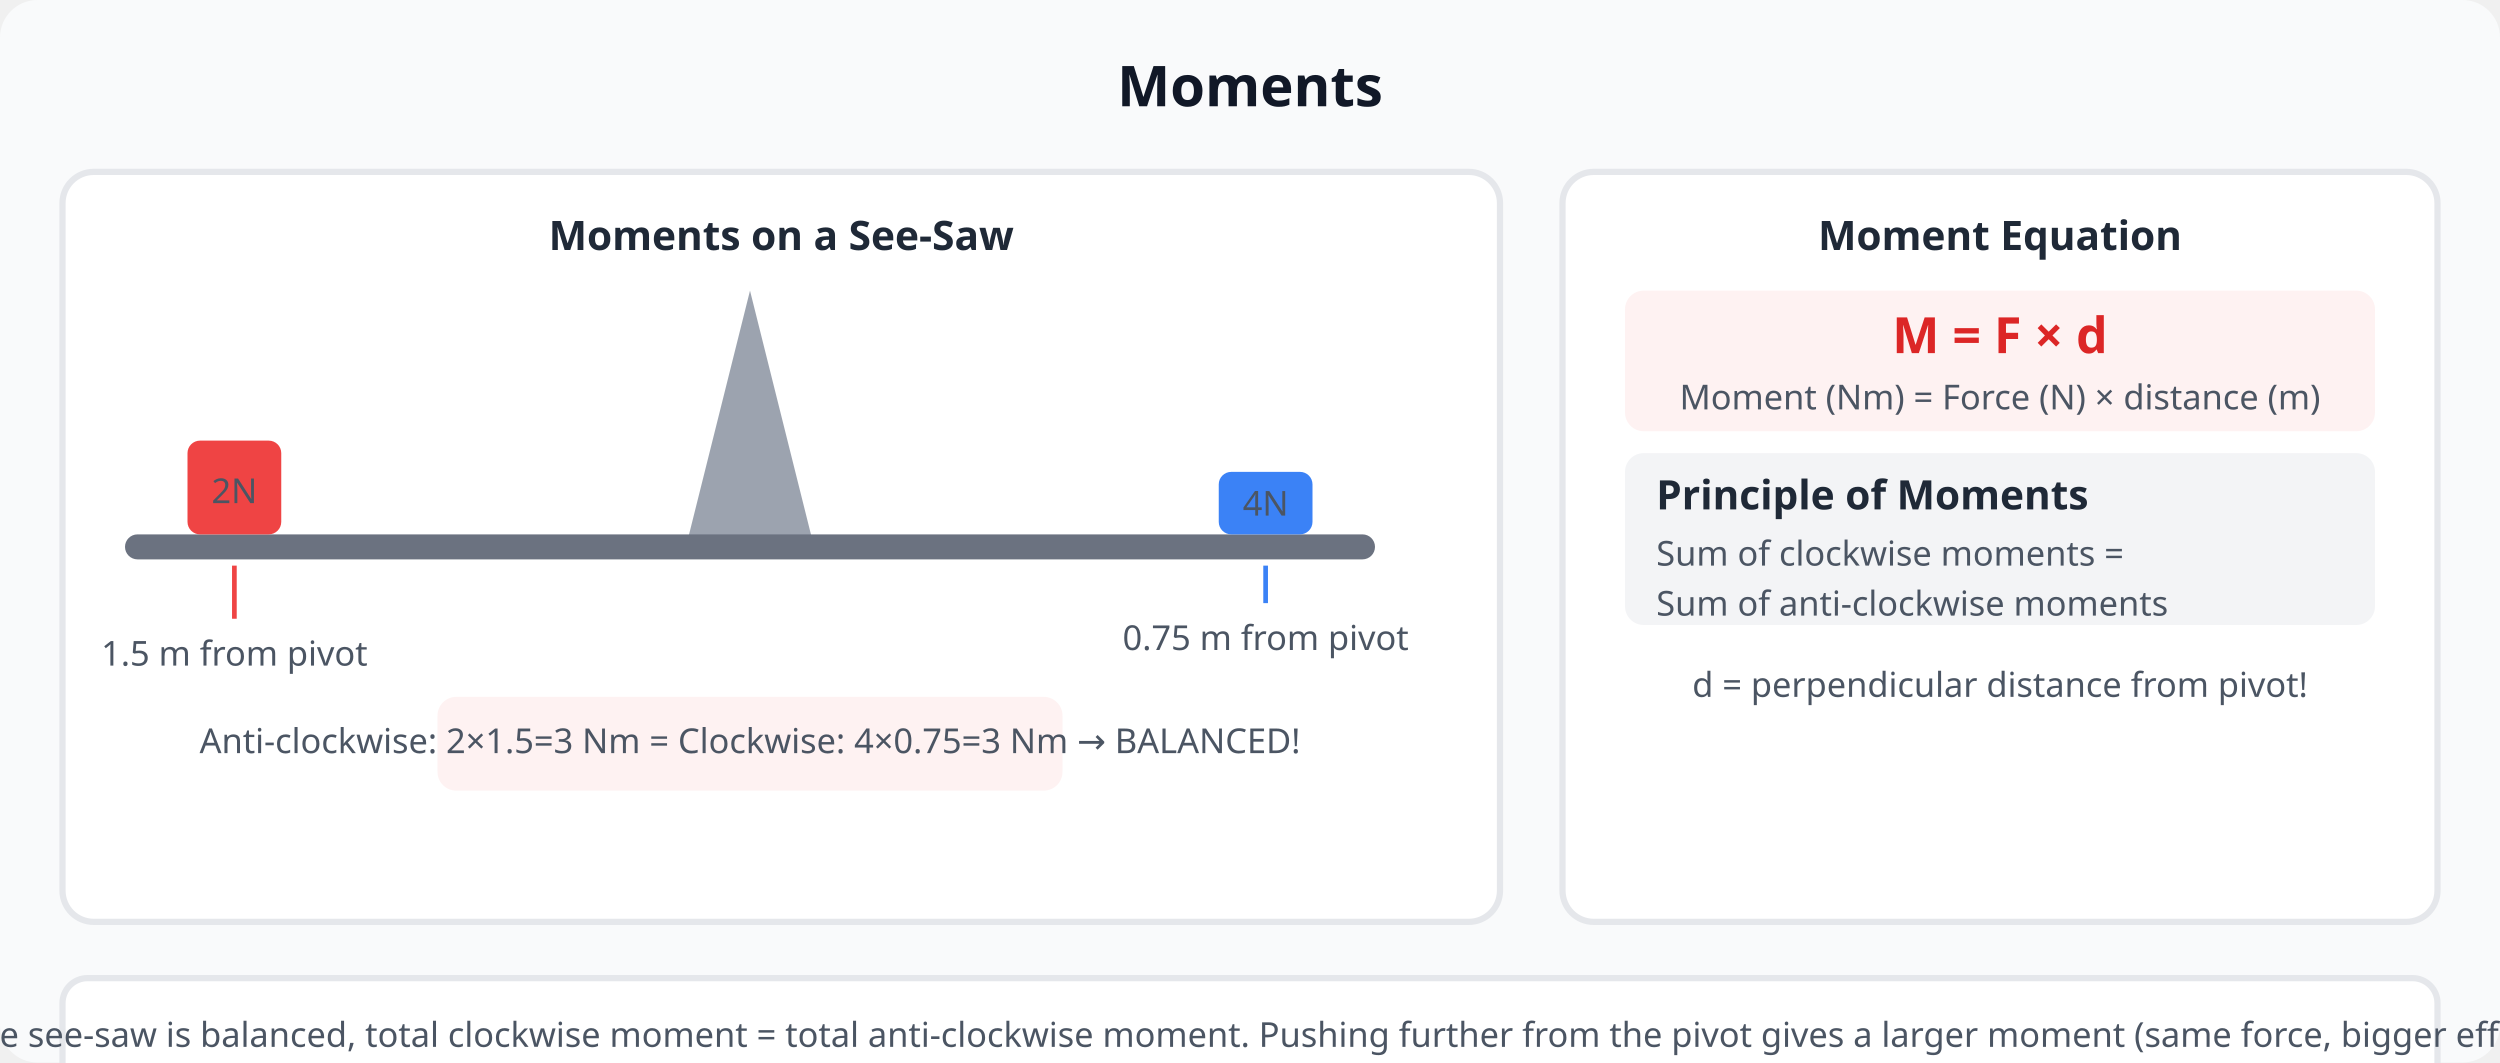
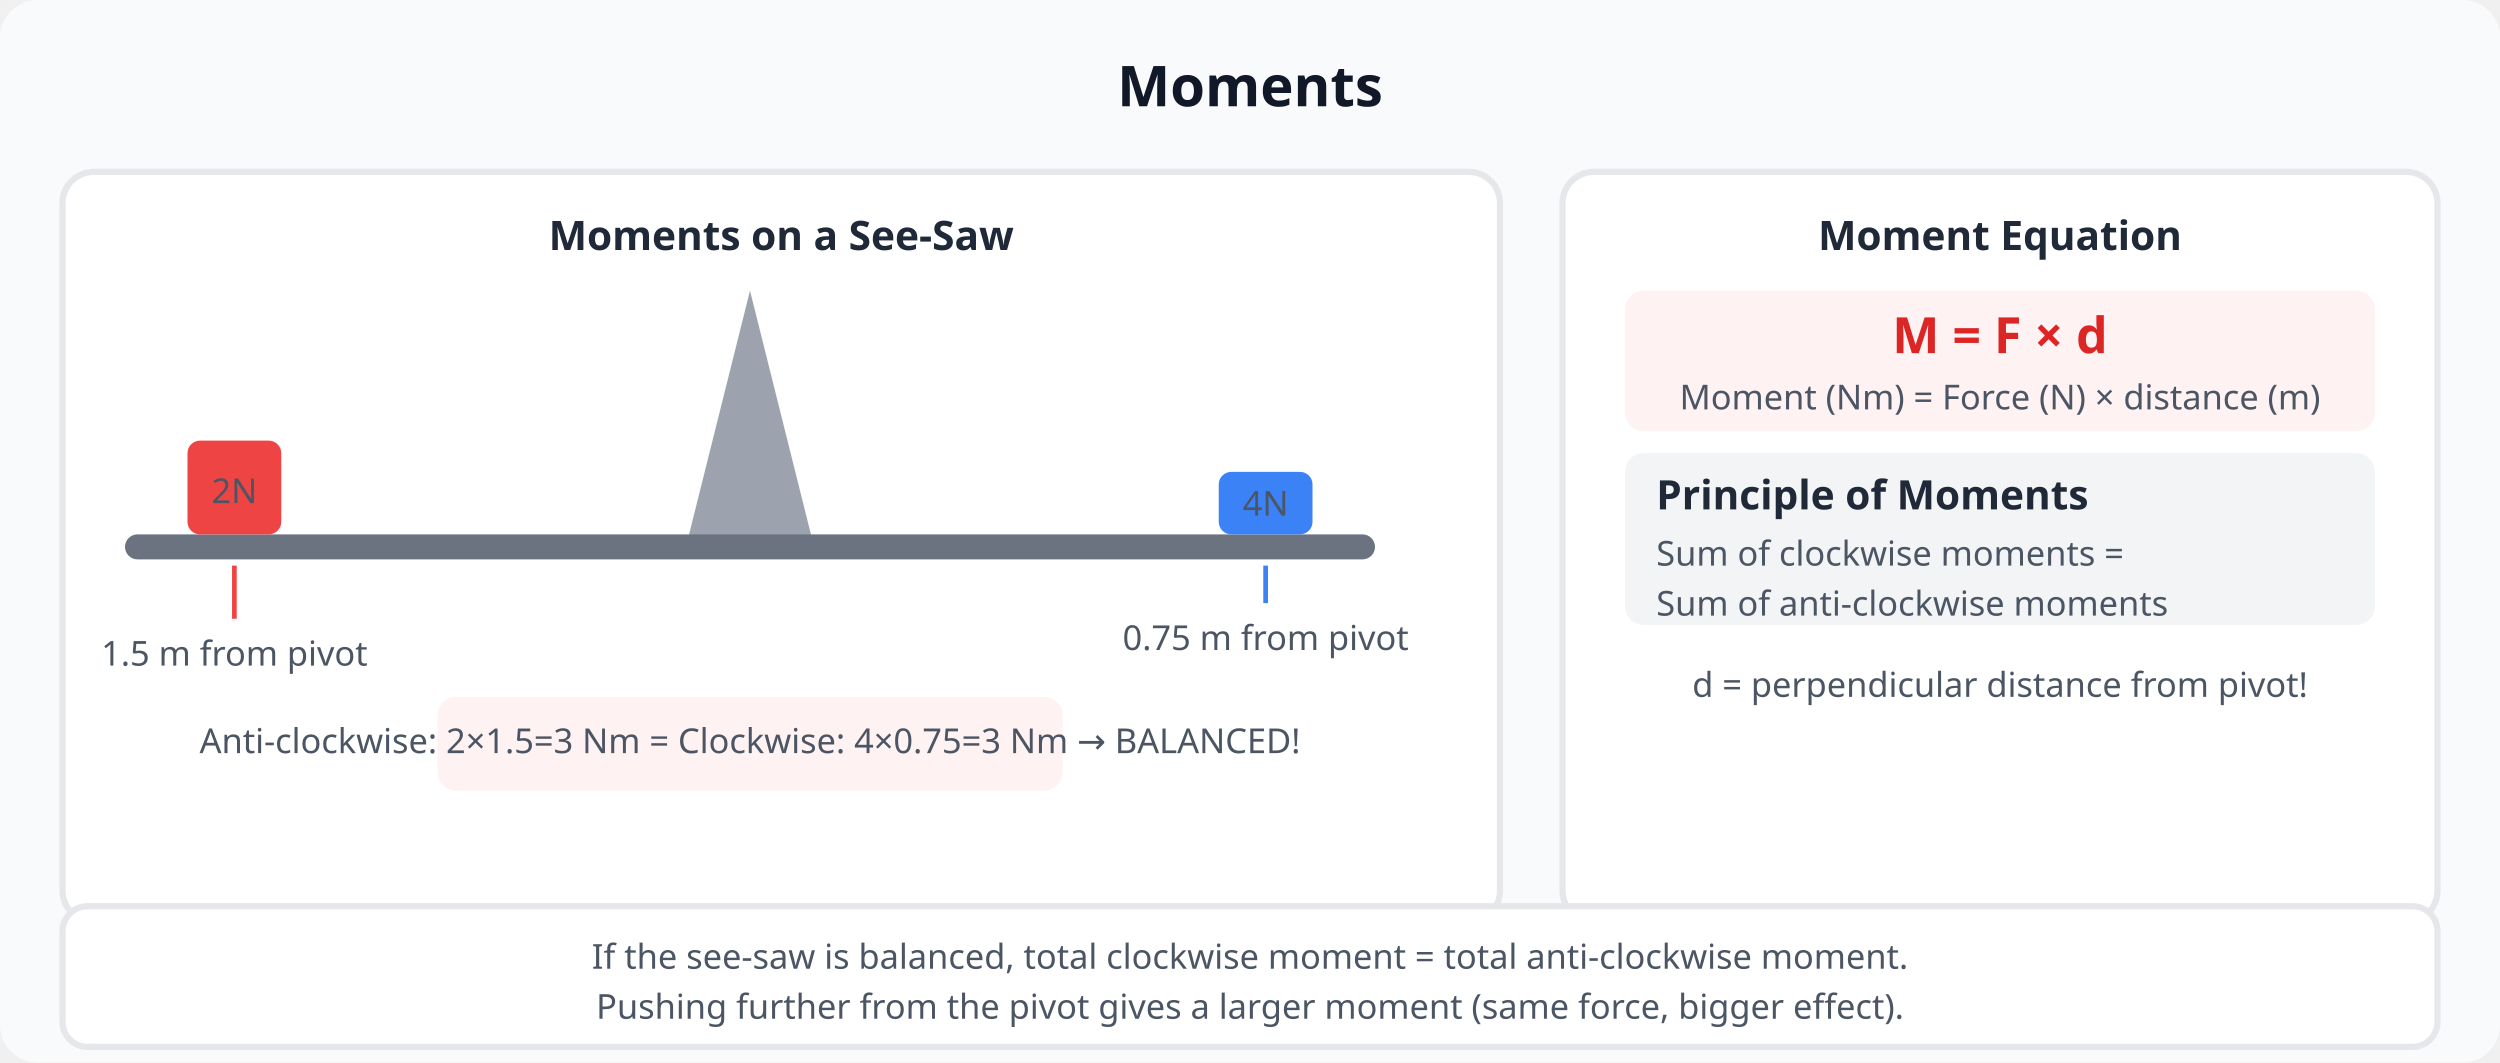
<svg xmlns="http://www.w3.org/2000/svg" viewBox="0 0 800 340" role="img" aria-labelledby="title desc">
  <defs>
    <style>
    .t{font-family:system-ui,sans-serif;font-size:18px;font-weight:700;fill:#111827}
    .l{font-family:system-ui,sans-serif;font-size:13px;font-weight:600;fill:#1f2937}
    .s{font-family:system-ui,sans-serif;font-size:11px;fill:#4b5563}
    .f{font-family:system-ui,sans-serif;font-size:16px;font-weight:700;fill:#dc2626}
    .b{fill:#fff;stroke:#e5e7eb;stroke-width:2}
  </style>
  </defs>
  <rect width="800" height="340" fill="#f9fafb" rx="12" />
  <text x="400" y="34" text-anchor="middle" class="t">Moments</text>
  <g transform="translate(0,55)">
    <rect x="20" y="0" width="460" height="240" rx="10" class="b" />
    <text x="250" y="25" text-anchor="middle" class="l">Moments on a See-Saw</text>
    <g transform="translate(40,38)">
      <polygon points="200,0 220,80 180,80" fill="#9ca3af" />
      <rect x="0" y="78" width="400" height="8" rx="4" fill="#6b7280" />
      <rect x="20" y="48" width="30" height="30" rx="4" fill="#ef4444" />
      <text x="35" y="68" text-anchor="middle" class="s" fill="white">2N</text>
      <line x1="35" y1="88" x2="35" y2="105" stroke="#ef4444" stroke-width="1.5" />
      <rect x="350" y="58" width="30" height="20" rx="4" fill="#3b82f6" />
      <text x="365" y="72" text-anchor="middle" class="s" fill="white">4N</text>
      <line x1="365" y1="88" x2="365" y2="100" stroke="#3b82f6" stroke-width="1.5" />
      <text x="35" y="120" text-anchor="middle" class="s">1.5 m from pivot</text>
      <text x="365" y="115" text-anchor="middle" class="s">0.75 m from pivot</text>
      <rect x="100" y="130" width="200" height="30" rx="6" fill="#fef2f2" />
      <text x="200" y="148" text-anchor="middle" class="s">Anti-clockwise: 2×1.5=3 Nm = Clockwise: 4×0.75=3 Nm → BALANCED!</text>
    </g>
    <rect x="500" y="0" width="280" height="240" rx="10" class="b" />
    <text x="640" y="25" text-anchor="middle" class="l">Moment Equation</text>
    <g transform="translate(520,38)">
      <rect x="0" y="0" width="240" height="45" rx="6" fill="#fef2f2" />
      <text x="120" y="20" text-anchor="middle" class="f">M = F × d</text>
      <text x="120" y="38" text-anchor="middle" class="s">Moment (Nm) = Force (N) × distance (m)</text>
      <rect x="0" y="52" width="240" height="55" rx="6" fill="#f3f4f6" />
      <text x="10" y="70" class="l">Principle of Moments</text>
      <text x="10" y="88" class="s">Sum of clockwise moments =</text>
      <text x="10" y="104" class="s">Sum of anti-clockwise moments</text>
      <text x="120" y="130" text-anchor="middle" class="s">d = perpendicular distance from pivot!</text>
    </g>
-     <rect x="20" y="258" width="760" height="35" rx="8" class="b" />
-     <text x="400" y="280" text-anchor="middle" class="s">If the see-saw is balanced, total clockwise moment = total anti-clockwise moment. Pushing further from the pivot gives a larger moment (same force, bigger effect).</text>
+     <rect x="20" y="235" width="760" height="45" rx="8" class="b" />
+     <text x="400" y="255" text-anchor="middle" class="s">If the see-saw is balanced, total clockwise moment = total anti-clockwise moment.</text>
+     <text x="400" y="271" text-anchor="middle" class="s">Pushing further from the pivot gives a larger moment (same force, bigger effect).</text>
  </g>
</svg>
